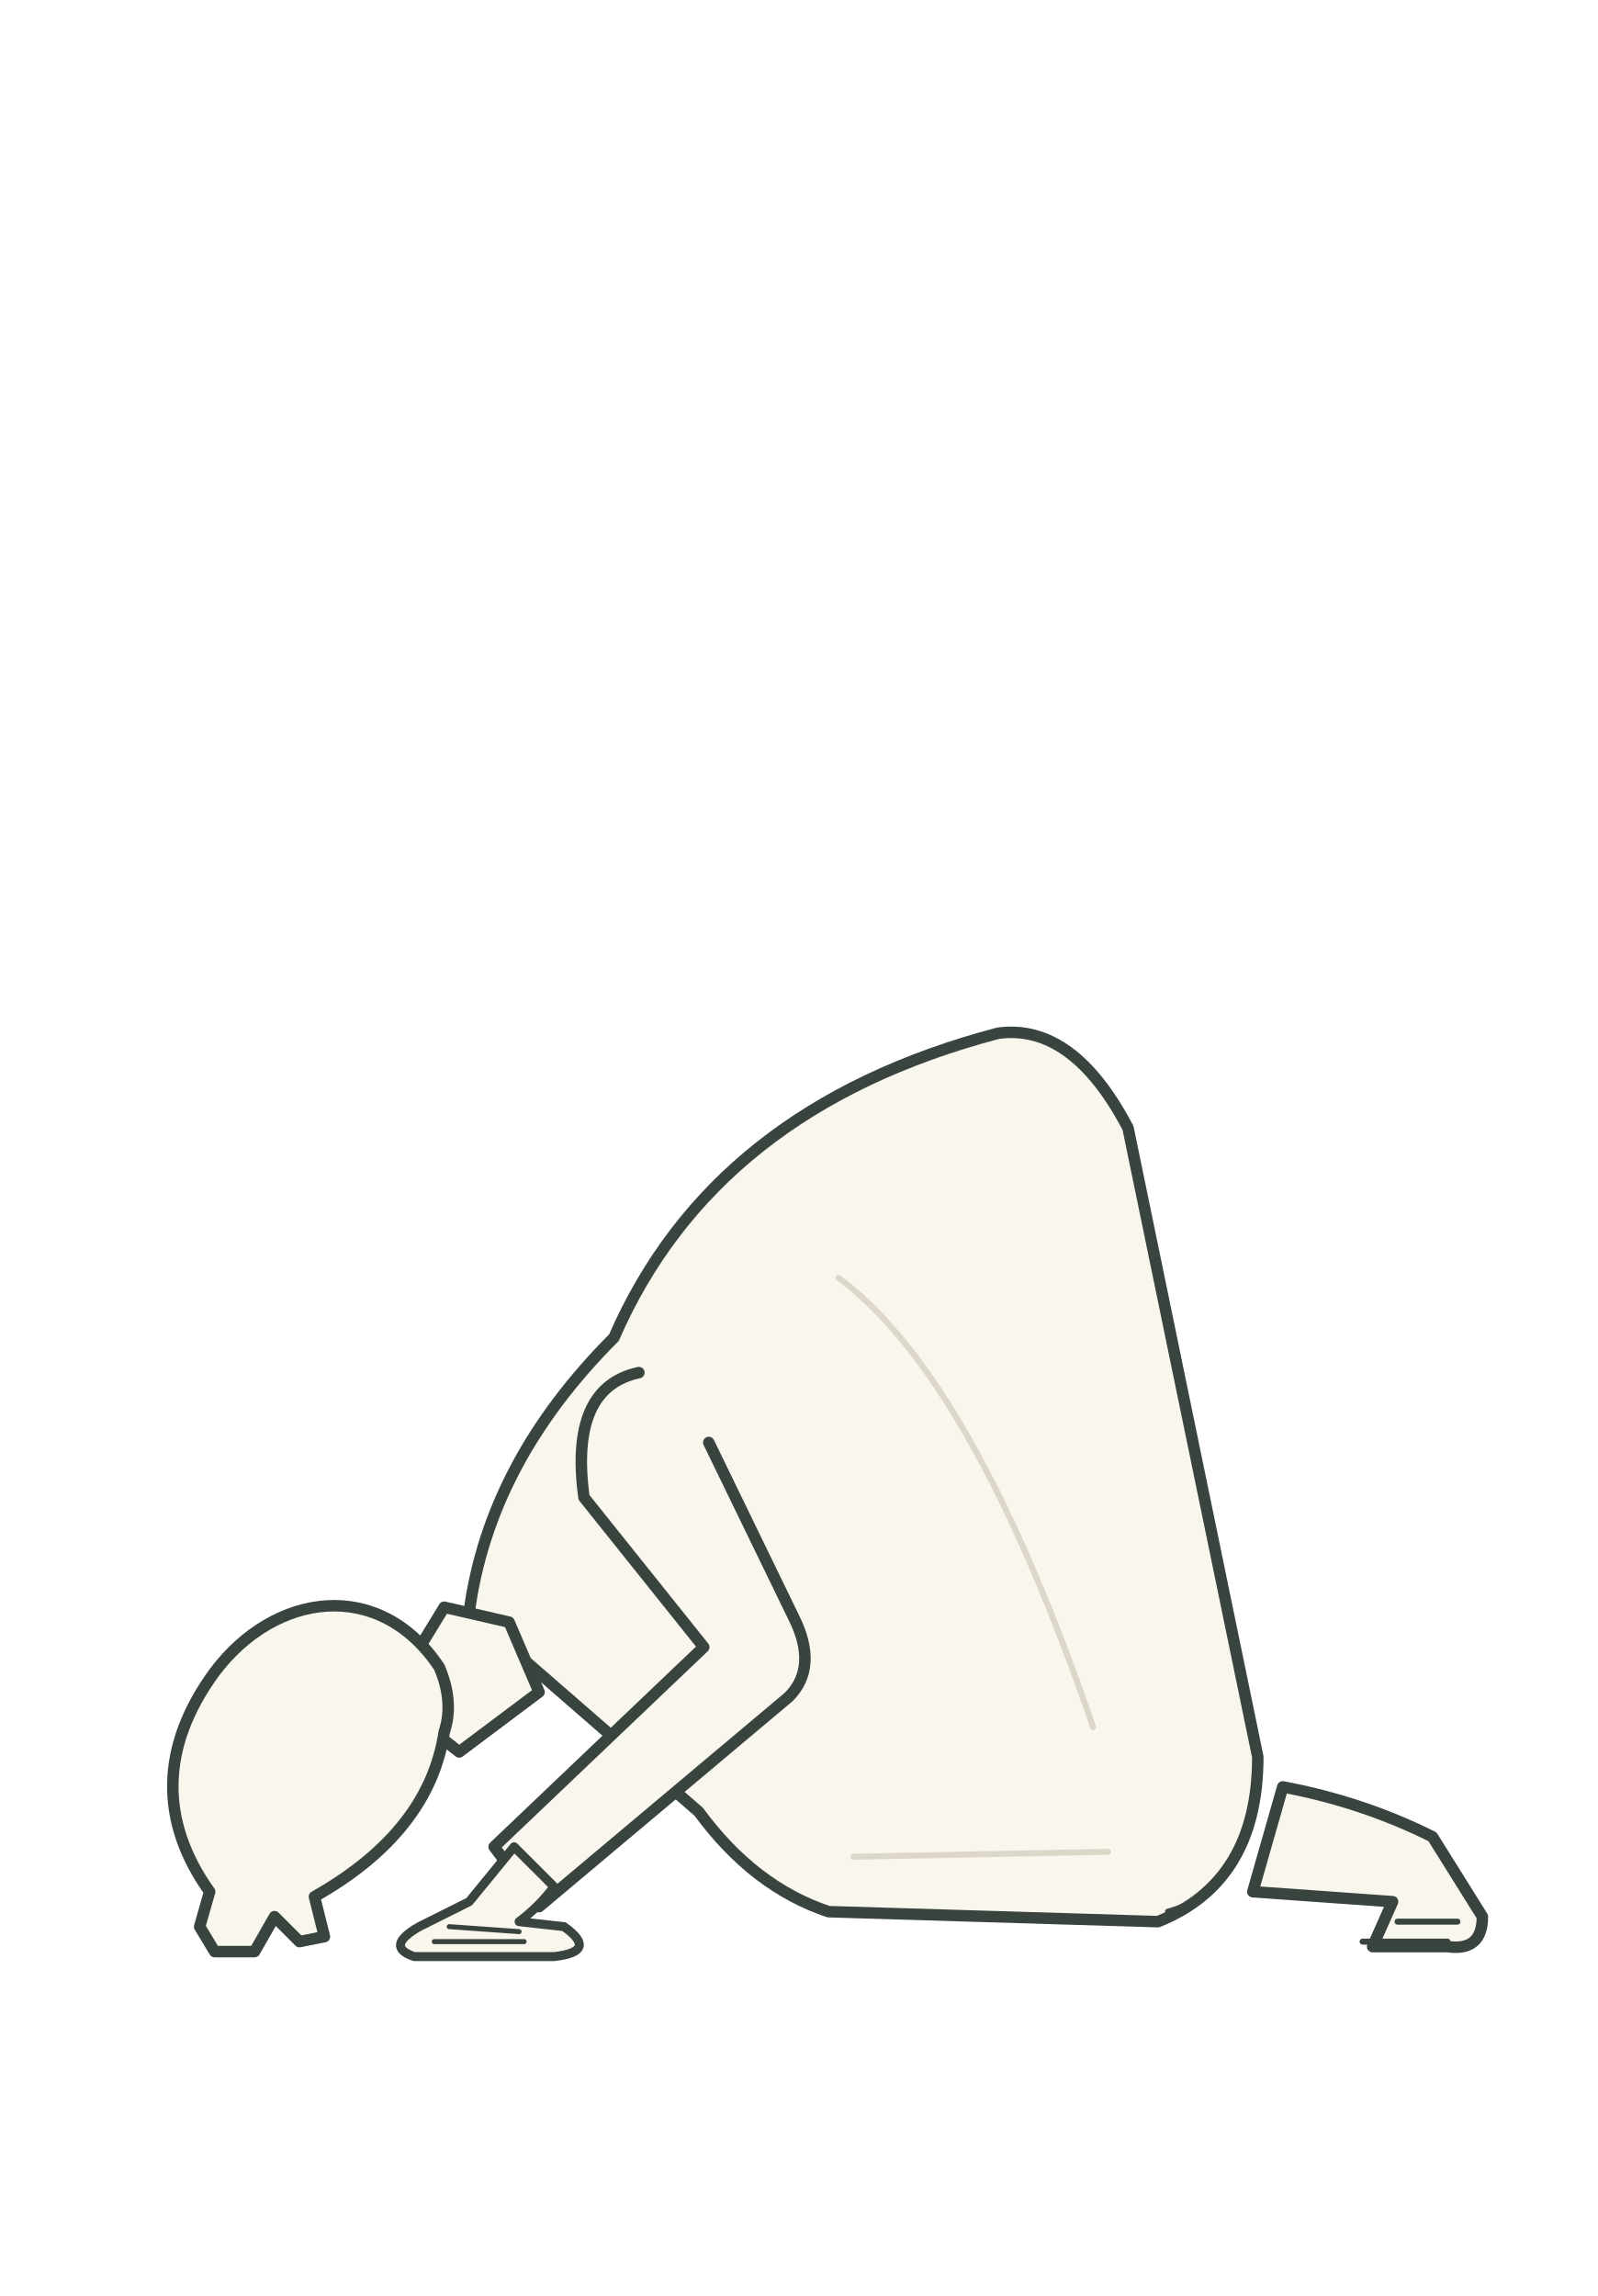
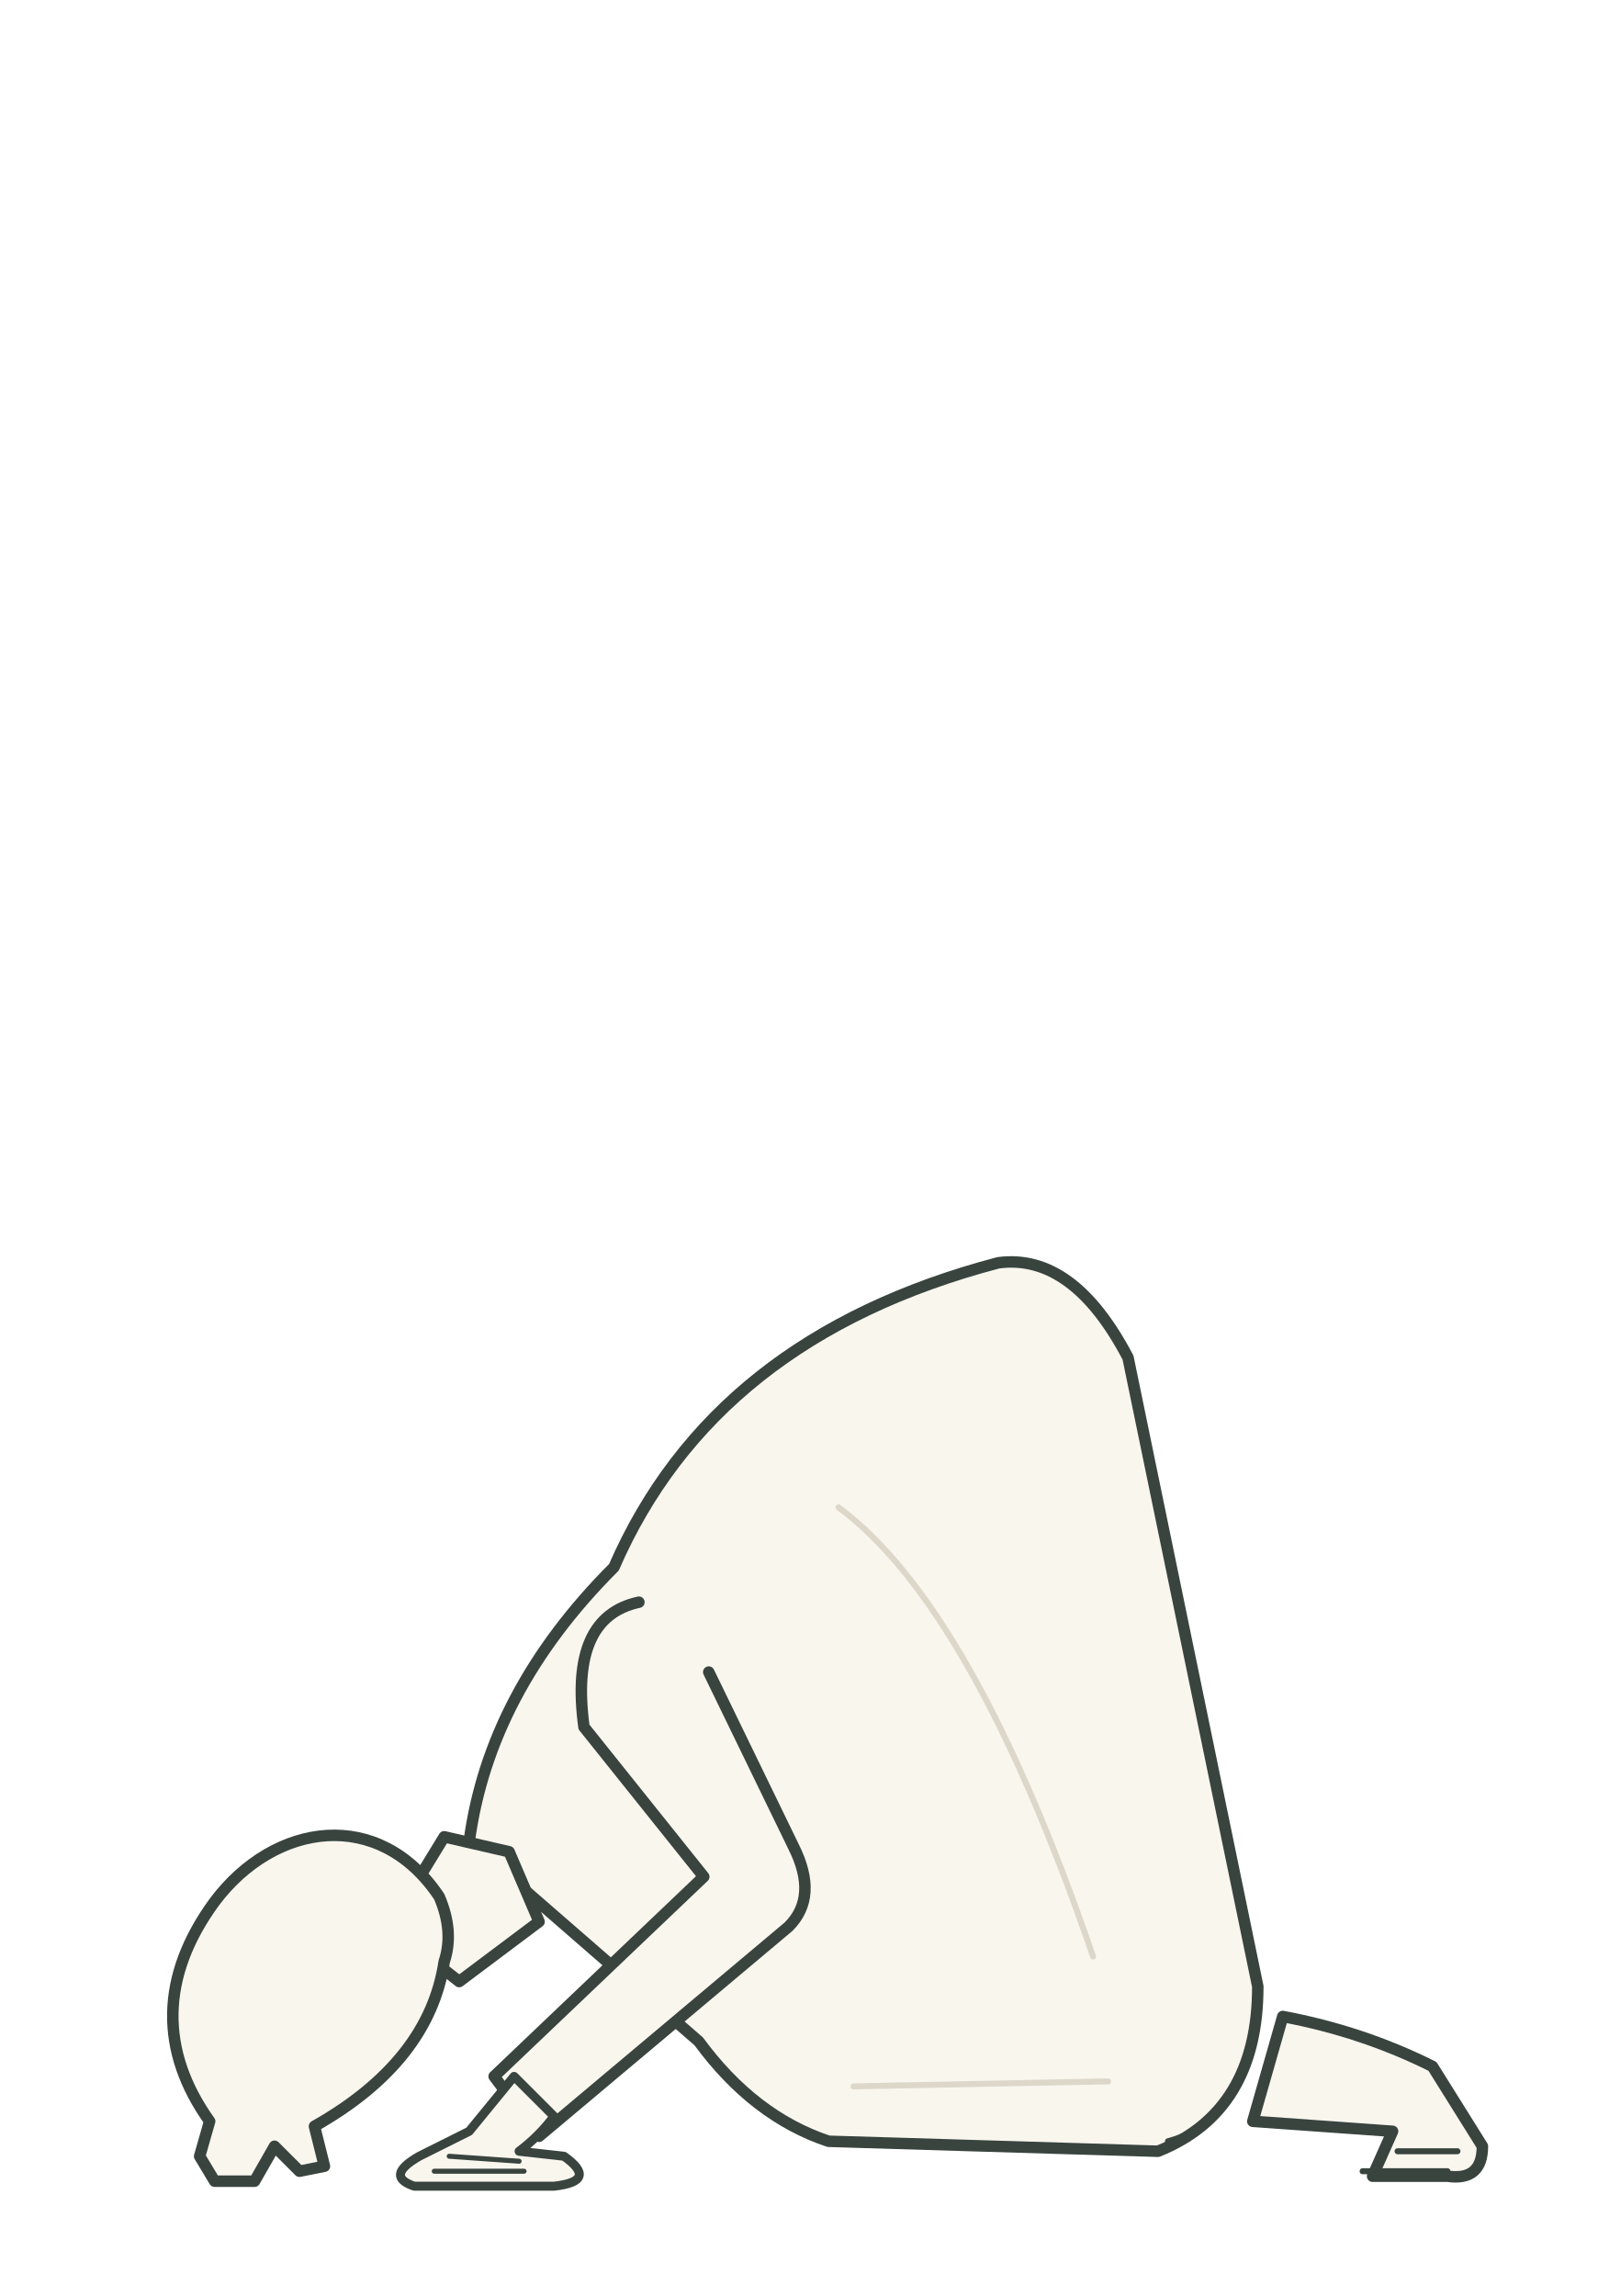
<svg xmlns="http://www.w3.org/2000/svg" width="320" height="460" viewBox="0 0 320 460">
-   <path d="M 257,358 Q 273,361 287,368 L 297,384 Q 297,391 290,390 L 275,390 L 279,381 L 251,379 Z" fill="#F9F6EE" stroke="#39443F" stroke-width="2.3" stroke-linecap="round" stroke-linejoin="round" />
-   <path d="M 123,268 Q 143,222 200,207 Q 215,205 226,226 L 252,352 Q 252,377 232,385 L 166,383 Q 151,378 140,363 L 94,323 Q 98,293 123,268 Z" fill="#F9F6EE" stroke="#39443F" stroke-width="2.3" stroke-linecap="round" stroke-linejoin="round" />
-   <path d="M 89,322 L 102,325 L 108,339 L 92,351 L 78,340 Z" fill="#F9F6EE" stroke="#39443F" stroke-width="2.3" stroke-linecap="round" stroke-linejoin="round" />
-   <path d="M 88,334 C 76,316 55,319 43,335 C 32,350 32,365 42,379 L 40,386 L 43,391 L 51,391 L 55,384 L 60,389 L 65,388 L 63,380 Q 86,367 89,347 Q 91,341 88,334 Z" fill="#F9F6EE" stroke="#39443F" stroke-width="2.3" stroke-linecap="round" stroke-linejoin="round" />
-   <path d="M 128,275 Q 114,278 117,300 L 141,330 L 99,370 L 108,382 L 158,340 Q 164,334 159,324 L 142,289" fill="#F9F6EE" stroke="#39443F" stroke-width="2.3" stroke-linecap="round" stroke-linejoin="round" />
-   <path d="M 103,370 L 111,378 Q 108,382 104,385 L 113,386 Q 120,391 111,392 L 83,392 Q 77,390 84,386 L 94,381 Z" fill="#F9F6EE" stroke="#39443F" stroke-width="1.8" stroke-linecap="round" stroke-linejoin="round" />
-   <path d="M 87,389 L 105,389 M 90,386 L 104,387" fill="none" stroke="#39443F" stroke-width="1" stroke-linecap="round" stroke-linejoin="round" />
-   <path d="M 234,383 Q 245,380 249,369 M 273,389 L 290,389 M 280,385 L 292,385" fill="none" stroke="#39443F" stroke-width="1.2" stroke-linecap="round" stroke-linejoin="round" />
-   <path d="M 168,256 Q 195,276 219,346 M 171,372 L 222,371" fill="none" stroke="#DDD7CA" stroke-width="1.2" stroke-linecap="round" stroke-linejoin="round" />
+   <g transform="translate(0,46)">
+     <path d="M 257,358 Q 273,361 287,368 L 297,384 Q 297,391 290,390 L 275,390 L 279,381 L 251,379 Z" fill="#F9F6EE" stroke="#39443F" stroke-width="2.3" stroke-linecap="round" stroke-linejoin="round" />
+     <path d="M 123,268 Q 143,222 200,207 Q 215,205 226,226 L 252,352 Q 252,377 232,385 L 166,383 Q 151,378 140,363 L 94,323 Q 98,293 123,268 Z" fill="#F9F6EE" stroke="#39443F" stroke-width="2.3" stroke-linecap="round" stroke-linejoin="round" />
+     <path d="M 89,322 L 102,325 L 108,339 L 92,351 L 78,340 Z" fill="#F9F6EE" stroke="#39443F" stroke-width="2.3" stroke-linecap="round" stroke-linejoin="round" />
+     <path d="M 88,334 C 76,316 55,319 43,335 C 32,350 32,365 42,379 L 40,386 L 43,391 L 51,391 L 55,384 L 60,389 L 65,388 L 63,380 Q 86,367 89,347 Q 91,341 88,334 Z" fill="#F9F6EE" stroke="#39443F" stroke-width="2.3" stroke-linecap="round" stroke-linejoin="round" />
+     <path d="M 128,275 Q 114,278 117,300 L 141,330 L 99,370 L 108,382 L 158,340 Q 164,334 159,324 L 142,289" fill="#F9F6EE" stroke="#39443F" stroke-width="2.3" stroke-linecap="round" stroke-linejoin="round" />
+     <path d="M 103,370 L 111,378 Q 108,382 104,385 L 113,386 Q 120,391 111,392 L 83,392 Q 77,390 84,386 L 94,381 Z" fill="#F9F6EE" stroke="#39443F" stroke-width="1.8" stroke-linecap="round" stroke-linejoin="round" />
+     <path d="M 87,389 L 105,389 M 90,386 L 104,387" fill="none" stroke="#39443F" stroke-width="1" stroke-linecap="round" stroke-linejoin="round" />
+     <path d="M 234,383 Q 245,380 249,369 M 273,389 L 290,389 M 280,385 L 292,385" fill="none" stroke="#39443F" stroke-width="1.2" stroke-linecap="round" stroke-linejoin="round" />
+     <path d="M 168,256 Q 195,276 219,346 M 171,372 L 222,371" fill="none" stroke="#DDD7CA" stroke-width="1.2" stroke-linecap="round" stroke-linejoin="round" />
+   </g>
</svg>
